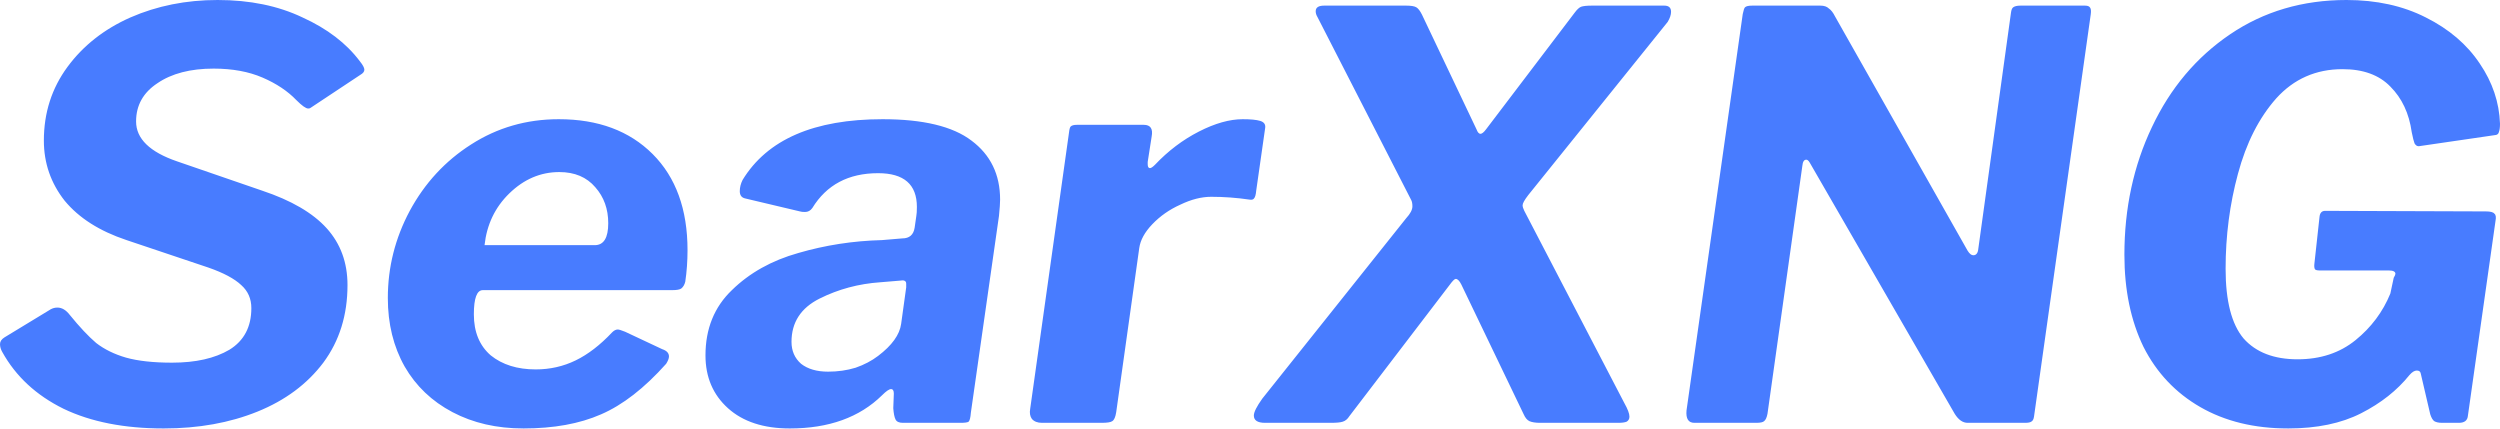
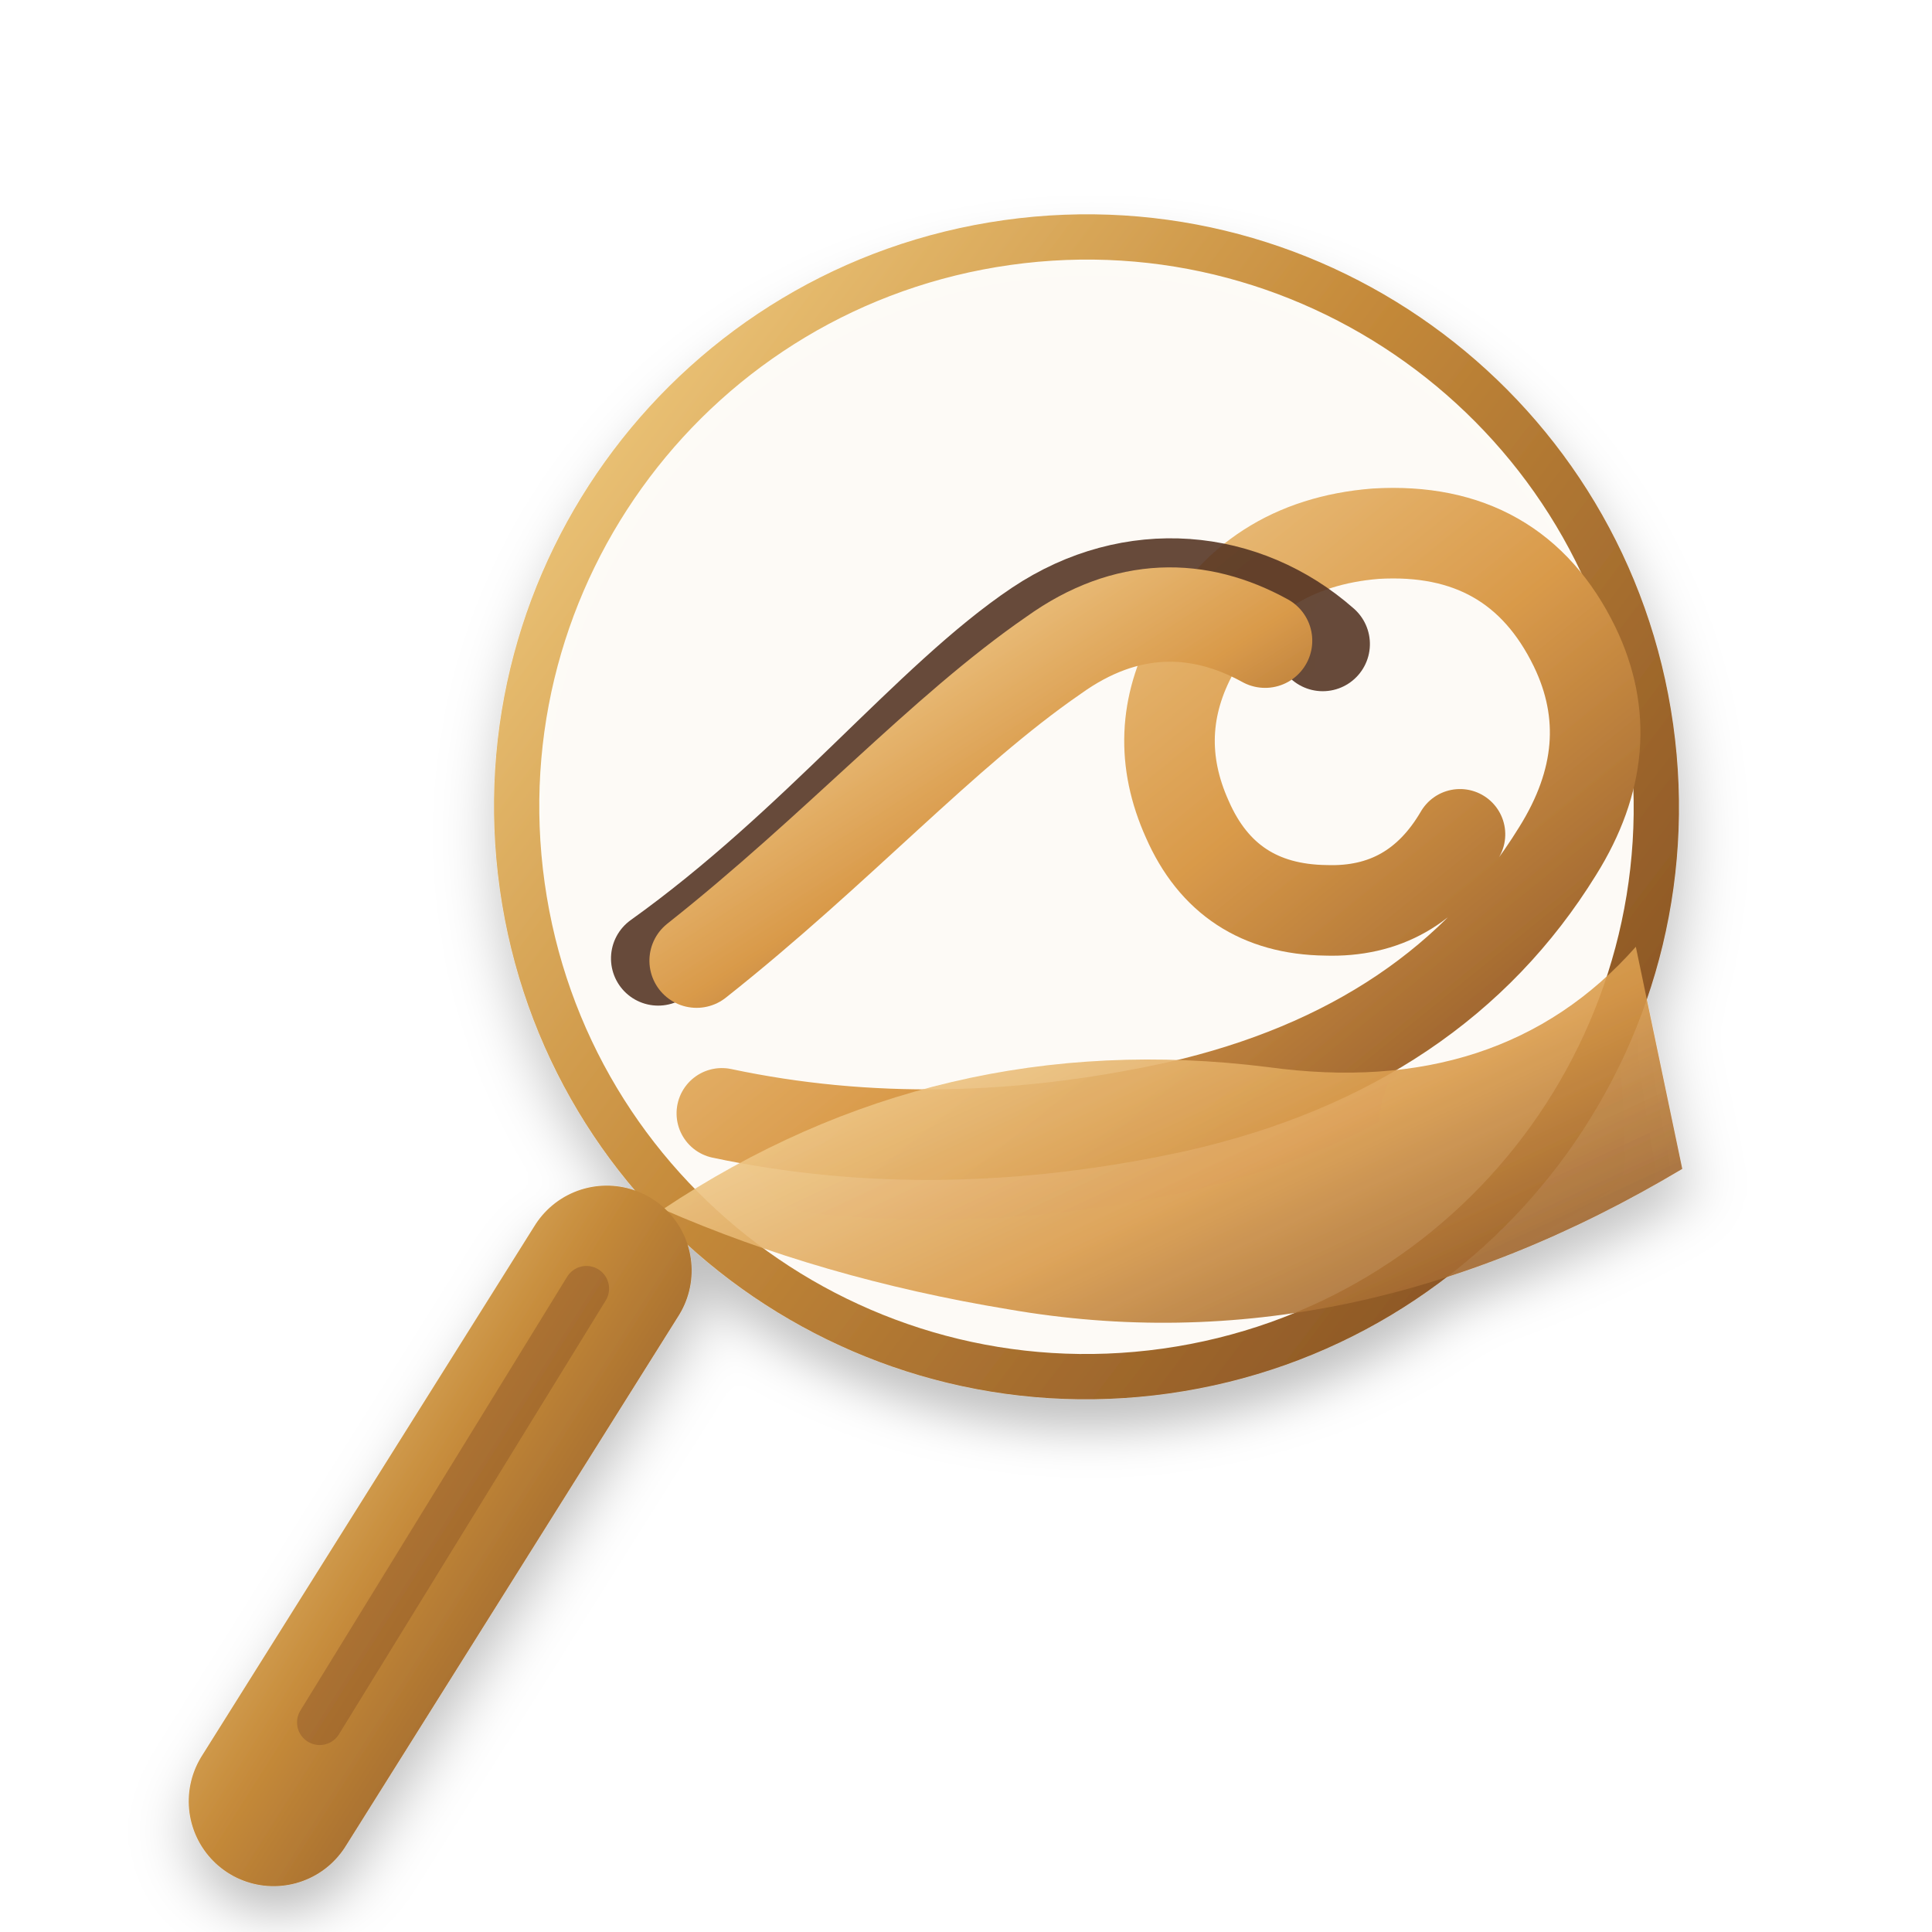
- <svg xmlns="http://www.w3.org/2000/svg" width="853.677" height="146.304" viewBox="0 0 225.869 38.71">
-   <g aria-label="SearXNG" style="line-height:1.25" font-style="normal" font-weight="400" font-size="50.8px" font-family="sans-serif" fill="#487cff" fill-opacity="1" stroke="none" stroke-width=".265">
-     <path d="M56.494 102.704q-1.168-1.22-3.048-2.032t-4.42-.813q-3.15 0-5.08 1.32-1.93 1.27-1.93 3.455 0 2.337 3.708 3.607l7.671 2.641q3.963 1.321 5.842 3.404 1.88 2.083 1.88 5.13 0 4.065-2.185 7.011-2.184 2.896-5.943 4.42-3.76 1.524-8.484 1.524-5.334 0-9.042-1.778-3.709-1.829-5.537-5.131-.204-.356-.204-.711 0-.356.407-.61l4.013-2.438q.356-.254.762-.254.61 0 1.118.66 1.32 1.626 2.387 2.54 1.118.864 2.693 1.321 1.625.457 4.165.457 3.2 0 5.182-1.168 1.981-1.22 1.981-3.76 0-1.27-.914-2.082-.915-.864-2.947-1.575l-7.417-2.49q-3.657-1.218-5.588-3.555-1.88-2.388-1.88-5.436 0-3.759 2.134-6.655 2.134-2.895 5.69-4.47 3.607-1.575 7.874-1.575 4.369 0 7.67 1.575 3.354 1.524 5.182 3.962.407.508.407.762t-.356.458l-4.52 2.997q-.052.05-.204.05-.305 0-1.067-.761M77.004 132.37q-3.607 0-6.401-1.472-2.794-1.474-4.318-4.115-1.524-2.693-1.524-6.198 0-4.165 1.981-7.874 2.032-3.759 5.537-5.994 3.556-2.286 7.925-2.286 5.334 0 8.484 3.15t3.15 8.686q0 1.473-.204 2.845-.101.406-.355.61-.204.152-.813.152h-17.12q-.813 0-.813 2.184 0 2.388 1.524 3.709 1.575 1.27 4.064 1.27 1.93 0 3.607-.813t3.302-2.54q.254-.254.508-.254.153 0 .66.203l3.353 1.575q.61.203.61.66 0 .254-.254.66-2.946 3.303-5.893 4.573-2.895 1.27-7.01 1.27m6.451-16.56q1.22 0 1.22-1.981 0-1.93-1.169-3.251-1.168-1.372-3.251-1.372-2.54 0-4.521 1.93-1.93 1.88-2.235 4.674zM109.411 129.374q-3.048 2.997-8.331 2.997-3.556 0-5.588-1.829t-2.032-4.775q0-3.607 2.387-5.893 2.388-2.337 5.995-3.353 3.657-1.067 7.569-1.168l1.829-.153q.965 0 1.117-.965l.153-1.067q.05-.254.05-.812 0-3.048-3.505-3.048-4.013 0-5.943 3.15-.254.355-.66.355-.305 0-.458-.051l-4.927-1.168q-.508-.102-.508-.66 0-.509.254-1.017 3.352-5.486 12.649-5.486 5.486 0 8.026 1.93 2.591 1.93 2.591 5.334 0 .457-.102 1.473l-2.54 17.78q-.05.66-.203.813-.152.102-.711.102h-5.232q-.508 0-.66-.305t-.204-1.016l.05-1.32q0-.407-.253-.407-.254 0-.813.559m2.184-9.754v-.305q0-.203-.101-.254-.102-.101-.407-.05l-1.828.152q-2.947.203-5.487 1.473t-2.54 3.912q0 1.219.864 1.98.914.712 2.438.712 1.321 0 2.49-.356 1.168-.406 2.031-1.066 1.88-1.423 2.083-2.896zM123.864 131.863q-.61 0-.915-.356-.254-.355-.152-.914l3.505-24.943q.05-.457.152-.559.153-.152.56-.152h6.044q.915 0 .712 1.067l-.356 2.286v.203q0 .355.203.355.153 0 .457-.304 1.778-1.88 3.963-2.998 2.184-1.117 3.962-1.117 1.067 0 1.575.152.508.153.457.61l-.813 5.69q-.05.558-.203.71-.101.153-.406.102-1.727-.254-3.455-.254-1.32 0-2.794.711-1.473.66-2.54 1.778-1.016 1.067-1.168 2.134l-2.083 14.834q-.101.66-.355.812-.204.153-.966.153zM176.481 130.085q.457.813.457 1.219 0 .305-.254.457-.254.102-.762.102h-7.06q-.61 0-.966-.153-.305-.152-.508-.61l-5.639-11.734q-.254-.508-.508-.508-.152 0-.559.559l-9.042 11.836q-.254.407-.61.508-.304.102-1.066.102h-5.944q-1.016 0-1.016-.66 0-.458.762-1.525l13.005-16.306q.559-.61.559-1.067 0-.356-.102-.559l-8.484-16.56q-.152-.255-.152-.509 0-.508.762-.508h7.417q.66 0 .914.153.254.152.508.66l4.928 10.363q.152.407.355.407.204 0 .508-.407l8.027-10.566q.305-.407.559-.508.304-.102.965-.102h6.553q.61 0 .61.559 0 .406-.305.914l-12.599 15.647q-.508.66-.508.914 0 .203.153.508zM218.113 94.17q.355 0 .457.202.101.153.05.56l-5.13 36.372q-.05.356-.254.457-.153.102-.559.102h-5.182q-.66 0-1.168-.813l-13.106-22.708q-.153-.254-.305-.254-.305 0-.356.56l-3.15 22.402q-.1.508-.304.66-.153.153-.711.153h-5.588q-.813 0-.712-1.118l5.08-35.814q.102-.508.204-.61.152-.152.66-.152h6.147q.508 0 .762.254.305.203.559.711l11.988 21.184q.254.406.508.406.407 0 .458-.61l2.946-21.284q.05-.407.203-.508.203-.153.66-.153zM236.44 132.37q-4.572 0-7.925-1.93t-5.131-5.435q-1.727-3.556-1.727-8.331 0-6.3 2.489-11.532 2.49-5.283 7.061-8.382 4.572-3.099 10.516-3.099 4.064 0 7.163 1.575 3.15 1.575 4.876 4.166 1.728 2.54 1.83 5.435 0 .508-.102.762-.051.203-.254.254l-6.96 1.016h-.05q-.204 0-.356-.254-.102-.254-.254-1.016-.356-2.54-1.93-4.115-1.525-1.574-4.319-1.574-3.607 0-5.994 2.641-2.337 2.642-3.455 6.807-1.117 4.115-1.117 8.586 0 4.368 1.625 6.299 1.677 1.88 4.877 1.88 3.099 0 5.233-1.728t3.15-4.216l.304-1.423q.152-.254.152-.355 0-.305-.61-.305h-6.248q-.304 0-.406-.102-.102-.152-.05-.558l.456-4.166q.051-.559.508-.559l14.53.051q.609 0 .761.203.203.153.102.66l-2.49 17.577q-.05.66-.812.66h-1.524q-.457 0-.711-.152-.204-.152-.356-.61l-.864-3.708q-.05-.254-.355-.254t-.66.407q-1.677 2.083-4.37 3.454-2.692 1.372-6.603 1.372" style="-inkscape-font-specification:&quot;Libre Franklin&quot;" transform="translate(-29.722 -93.661)" font-style="normal" font-variant="normal" font-weight="400" font-stretch="normal" font-size="50.8px" font-family="Libre Franklin" fill="#487cff" fill-opacity="1" stroke-width=".265" />
+ <svg xmlns="http://www.w3.org/2000/svg" viewBox="0 0 512 512" role="img" aria-label="Sandstorm Search logo">
+   <defs>
+     <linearGradient id="gold" x1="0" y1="0" x2="1" y2="1">
+       <stop offset="0" stop-color="#f7d58a" />
+       <stop offset="0.45" stop-color="#c58a3a" />
+       <stop offset="1" stop-color="#7a461f" />
+     </linearGradient>
+     <linearGradient id="sand" x1="0" y1="0" x2="1" y2="1">
+       <stop offset="0" stop-color="#f7d9a0" />
+       <stop offset="0.55" stop-color="#d99a4a" />
+       <stop offset="1" stop-color="#8b5425" />
+     </linearGradient>
+     <filter id="shadow" x="-30%" y="-30%" width="160%" height="160%">
+       <feDropShadow dx="0" dy="8" stdDeviation="7" flood-opacity="0.25" />
+     </filter>
+   </defs>
+   <g filter="url(#shadow)" transform="rotate(-8 260 245)">
+     <circle cx="292" cy="218" r="151" fill="#fffdf7" fill-opacity="0.92" stroke="url(#gold)" stroke-width="12" />
+     <path d="M185 285 Q240 305 305 300 Q375 294 414 247 Q435 222 426 194 Q415 160 378 157 Q345 155 326 181 Q311 201 318 225 Q325 250 351 254 Q374 258 389 239" fill="none" stroke="url(#sand)" stroke-width="24" stroke-linecap="round" />
+     <path d="M174 242 C220 218 255 184 286 169 C313 156 342 163 360 184" fill="none" stroke="#563525" stroke-width="25" stroke-linecap="round" opacity="0.9" />
+     <path d="M184 244 C225 220 257 193 289 177 C310 166 329 169 345 181" fill="none" stroke="url(#sand)" stroke-width="25" stroke-linecap="round" />
+     <path d="M166 308 Q245 270 330 293 Q390 310 431 275 L435 335 Q340 375 253 347 Q205 332 166 308Z" fill="url(#sand)" opacity="0.9" />
+     <path d="M149 322 L42 449" stroke="url(#gold)" stroke-width="45" stroke-linecap="round" />
+     <path d="M143 326 L57 430" stroke="#8b5425" stroke-width="12" stroke-linecap="round" opacity="0.45" />
  </g>
</svg>
